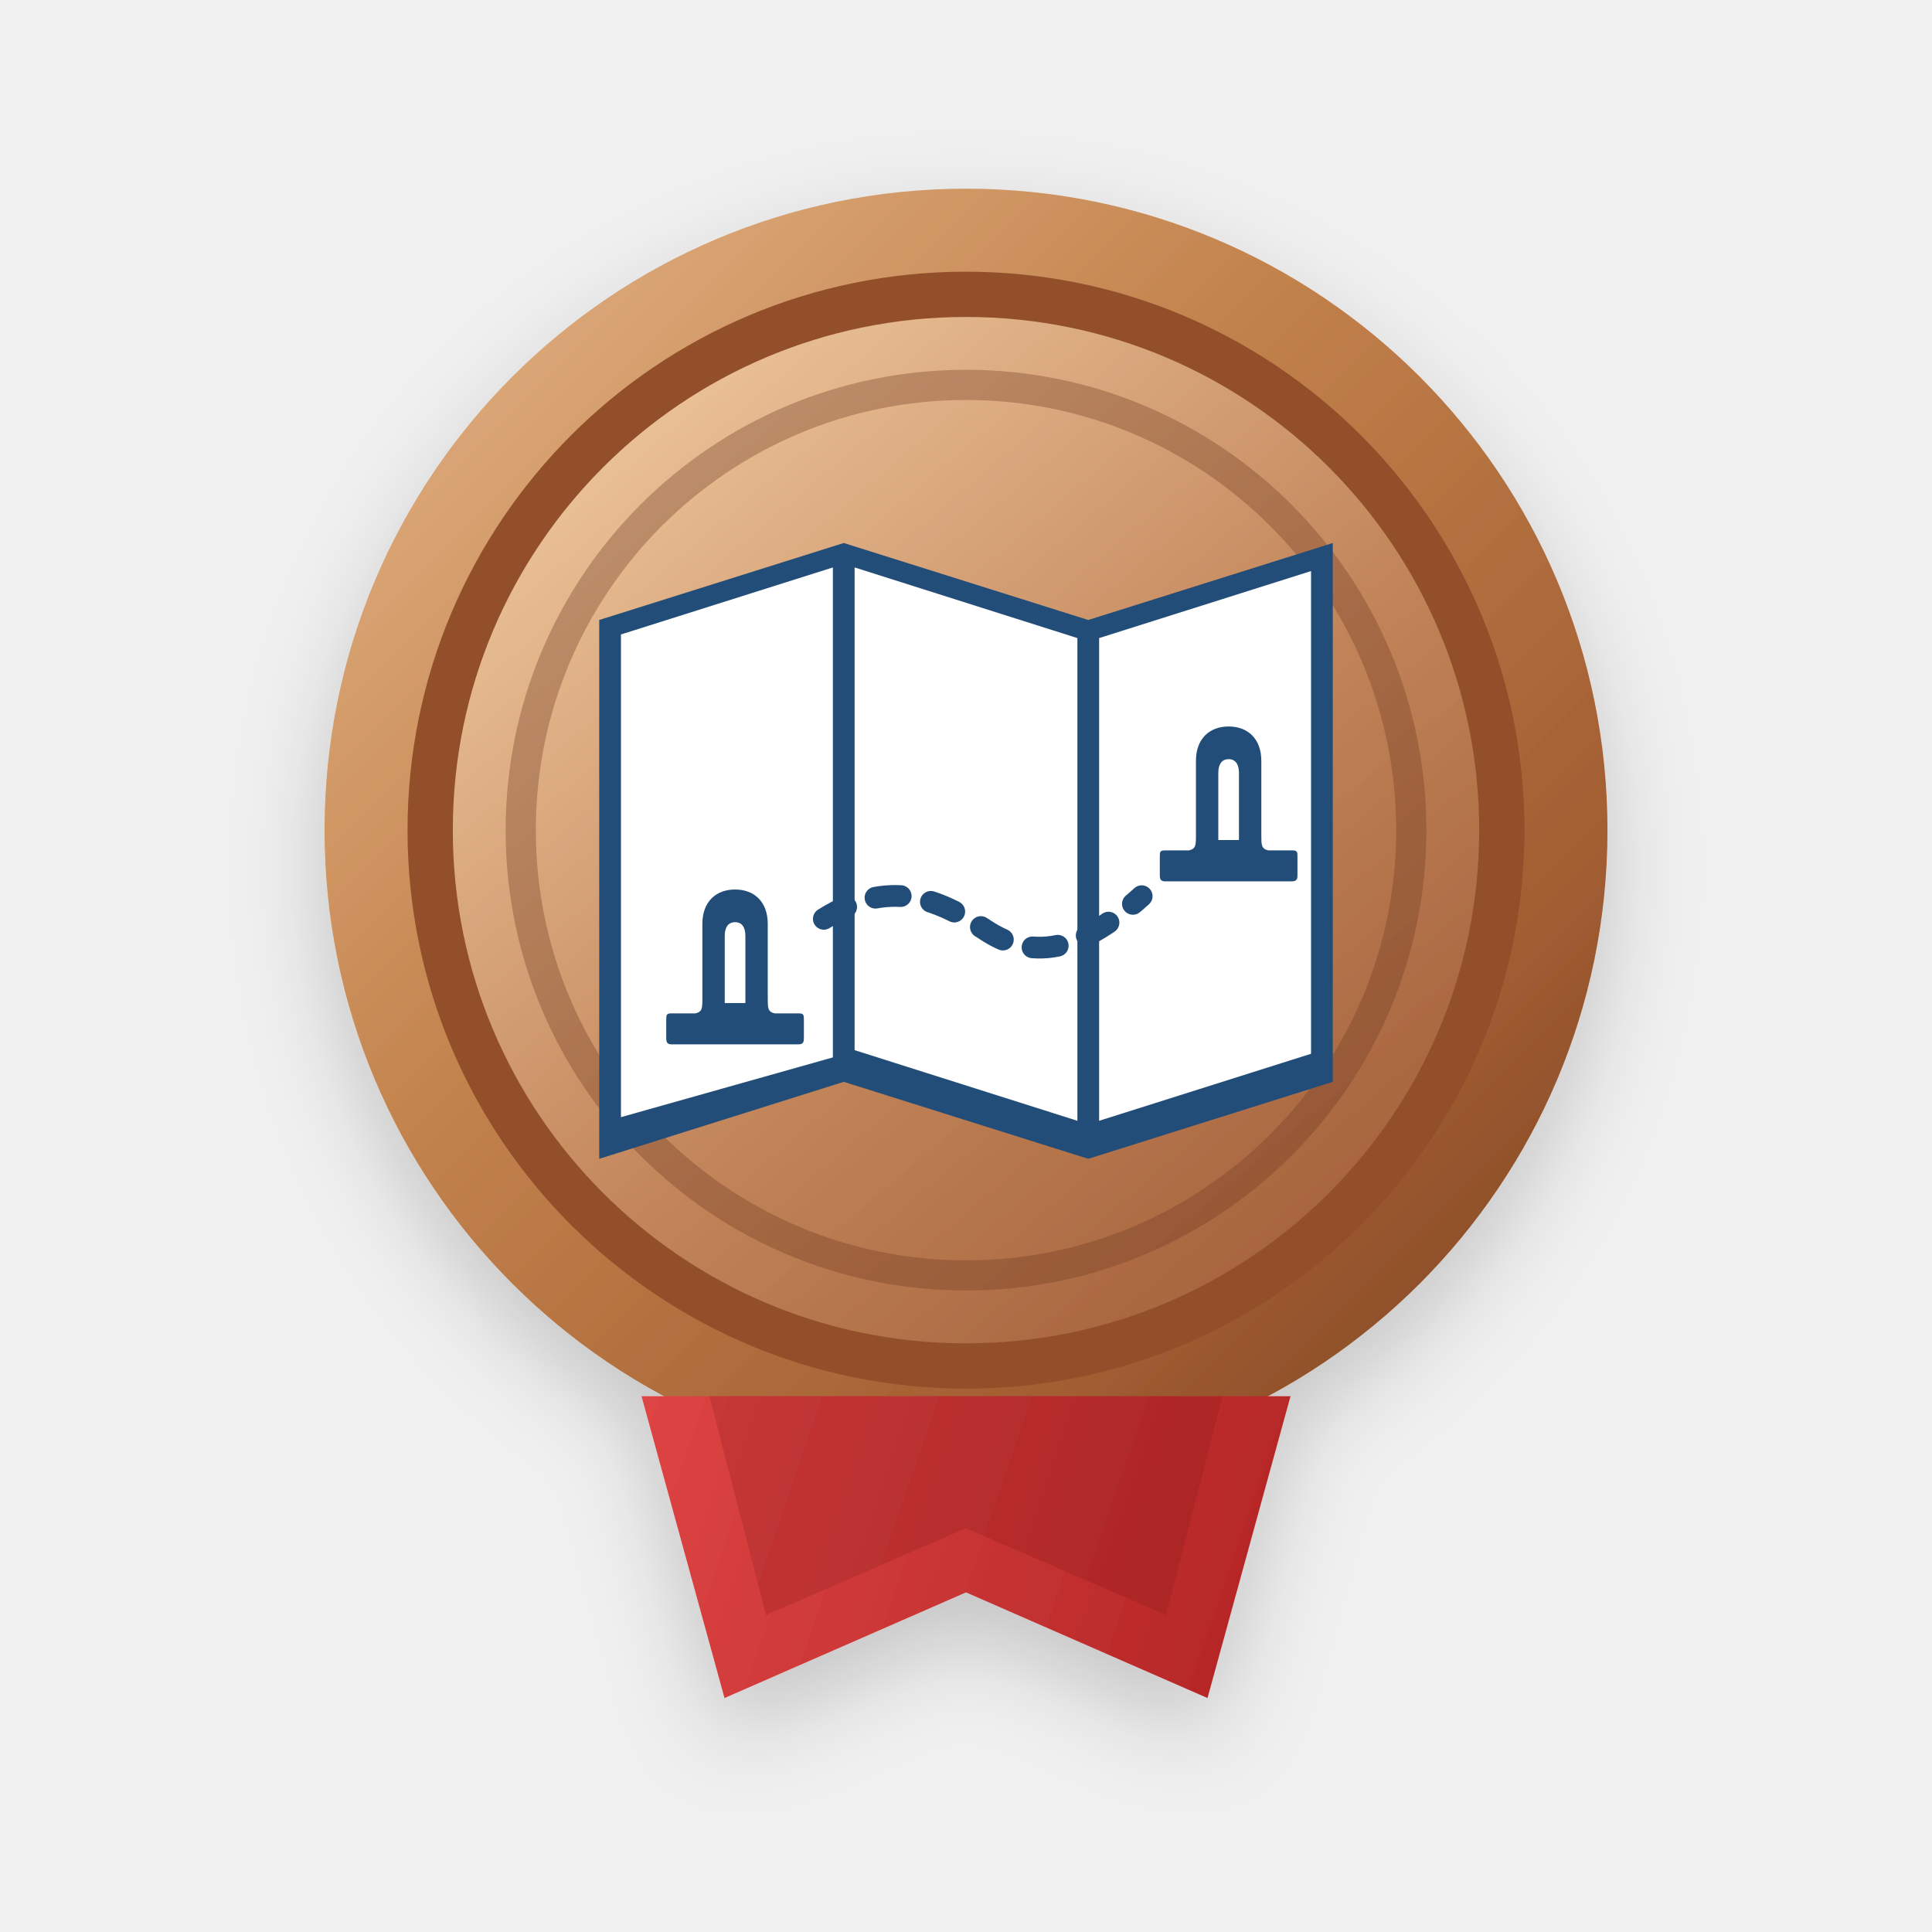
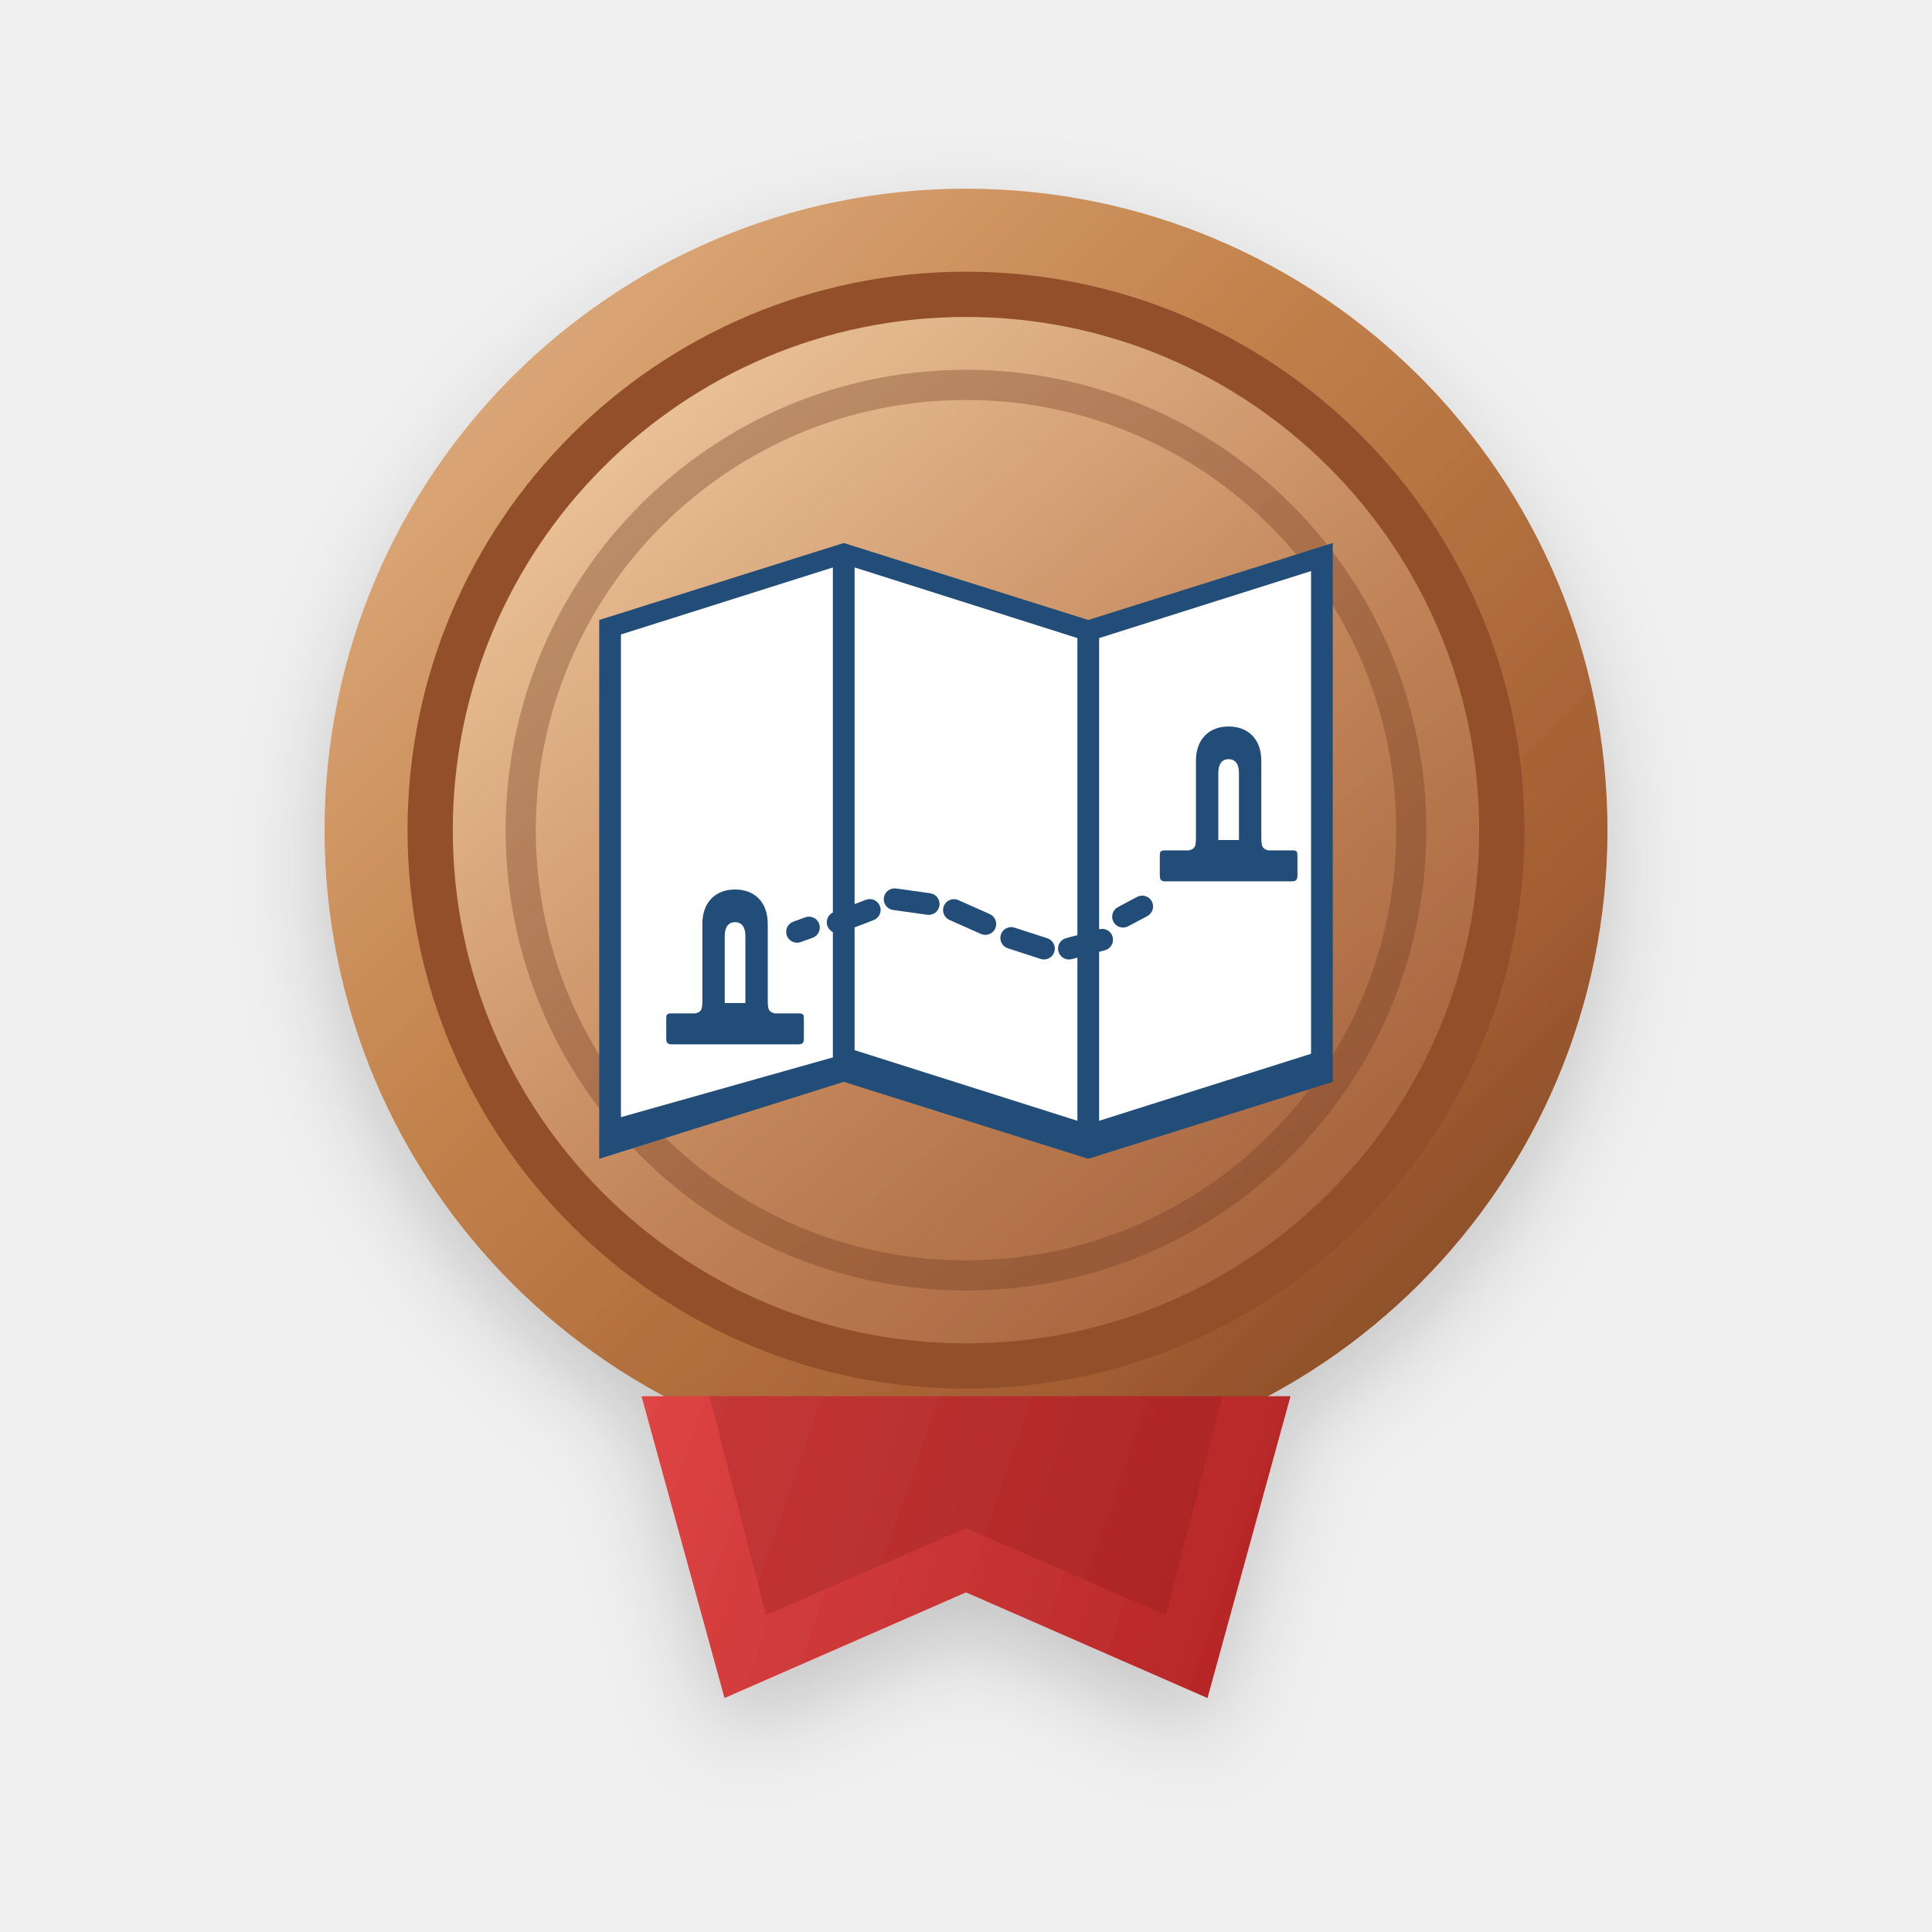
<svg xmlns="http://www.w3.org/2000/svg" width="512" height="512" viewBox="0 0 512 512" fill="none">
  <defs>
    <linearGradient id="metalOuter" x1="80" y1="80" x2="432" y2="432" gradientUnits="userSpaceOnUse">
      <stop offset="0%" stop-color="#E4B487" />
      <stop offset="35%" stop-color="#C3834D" />
      <stop offset="70%" stop-color="#A25D31" />
      <stop offset="100%" stop-color="#67351E" />
    </linearGradient>
    <linearGradient id="metalInner" x1="140" y1="120" x2="372" y2="392" gradientUnits="userSpaceOnUse">
      <stop offset="0%" stop-color="#EDC59B" />
      <stop offset="50%" stop-color="#C18358" />
      <stop offset="100%" stop-color="#98522E" />
    </linearGradient>
    <linearGradient id="ribbonRed" x1="140" y1="390" x2="372" y2="470" gradientUnits="userSpaceOnUse">
      <stop offset="0%" stop-color="#E44848" />
      <stop offset="100%" stop-color="#A91E1E" />
    </linearGradient>
    <filter id="shadow" x="0" y="0" width="512" height="512" filterUnits="userSpaceOnUse">
      <feDropShadow dx="0" dy="10" stdDeviation="12" flood-color="#000000" flood-opacity="0.18" />
    </filter>
  </defs>
  <g id="badge-root" filter="url(#shadow)">
    <circle id="badge-outer-ring" cx="256" cy="220" r="170" fill="url(#metalOuter)" />
    <circle id="badge-mid-ring" cx="256" cy="220" r="148" fill="#92502C" />
    <circle id="badge-inner-ring" cx="256" cy="220" r="136" fill="url(#metalInner)" />
    <circle id="badge-content-border" cx="256" cy="220" r="118" fill="none" stroke="#713B20" stroke-opacity="0.35" stroke-width="8" />
    <g id="badge-ribbon">
      <path d="M170 370H342L320 450L256 422L192 450L170 370Z" fill="url(#ribbonRed)" />
      <path d="M188 370H324L309 428L256 405L203 428L188 370Z" fill="#7D1414" opacity="0.22" />
    </g>
    <g id="badge-content">
      <g transform="translate(134.8 92.3) scale(0.24)">
        <path fill="#244E78" d="M100 300 L370 215 L640 300 L910 215 L910 810 L640 895 L370 810 L100 895 Z" />
        <path fill="#FFFFFF" d="M124 316 L358 242 L358 783 L124 849 Z" />
        <path fill="#FFFFFF" d="M382 242 L628 320 L628 853 L382 775 Z" />
        <path fill="#FFFFFF" d="M652 320 L886 246 L886 779 L652 853 Z" />
-         <path d="M348 630 C420 585 473 607 526 642 C583 680 637 661 699 605" fill="none" stroke="#244E78" stroke-width="24" stroke-linecap="round" stroke-dasharray="28 34" />
+         <g fill="#244E78">
+           <rect x="306" y="630" width="38" height="24" rx="12" transform="rotate(-20 325 642)" />
+           <rect x="350" y="615" width="62" height="24" rx="12" transform="rotate(-21 381 627)" />
+           <rect x="414" y="599" width="62" height="24" rx="12" transform="rotate(8 445 611)" />
+           <rect x="478" y="616" width="62" height="24" rx="12" transform="rotate(24 509 628)" />
+           <rect x="542" y="645" width="62" height="24" rx="12" transform="rotate(18 573 657)" />
+           <rect x="606" y="646" width="62" height="24" rx="12" transform="rotate(-15 637 658)" />
+           <rect x="665" y="610" width="48" height="24" rx="12" transform="rotate(-28 689 622)" />
+         </g>
        <g transform="translate(155 590) scale(1.9)">
          <path fill="#244E78" fill-rule="evenodd" clip-rule="evenodd" d="M13 94C10 94 10 92 10 90V80C10 77 10 76 13 76H27C31 75 31 73 31 67V24C31 11 39 4 50 4S69 11 69 24V67C69 73 69 75 73 76H87C90 76 90 77 90 80V90C90 92 90 94 87 94H13ZM44 70V31C44 26 46 23 50 23S56 26 56 31V70H44Z" />
        </g>
        <g transform="translate(700 410) scale(1.9)">
          <path fill="#244E78" fill-rule="evenodd" clip-rule="evenodd" d="M13 94C10 94 10 92 10 90V80C10 77 10 76 13 76H27C31 75 31 73 31 67V24C31 11 39 4 50 4S69 11 69 24V67C69 73 69 75 73 76H87C90 76 90 77 90 80V90C90 92 90 94 87 94H13ZM44 70V31C44 26 46 23 50 23S56 26 56 31V70H44Z" />
        </g>
      </g>
    </g>
  </g>
</svg>
